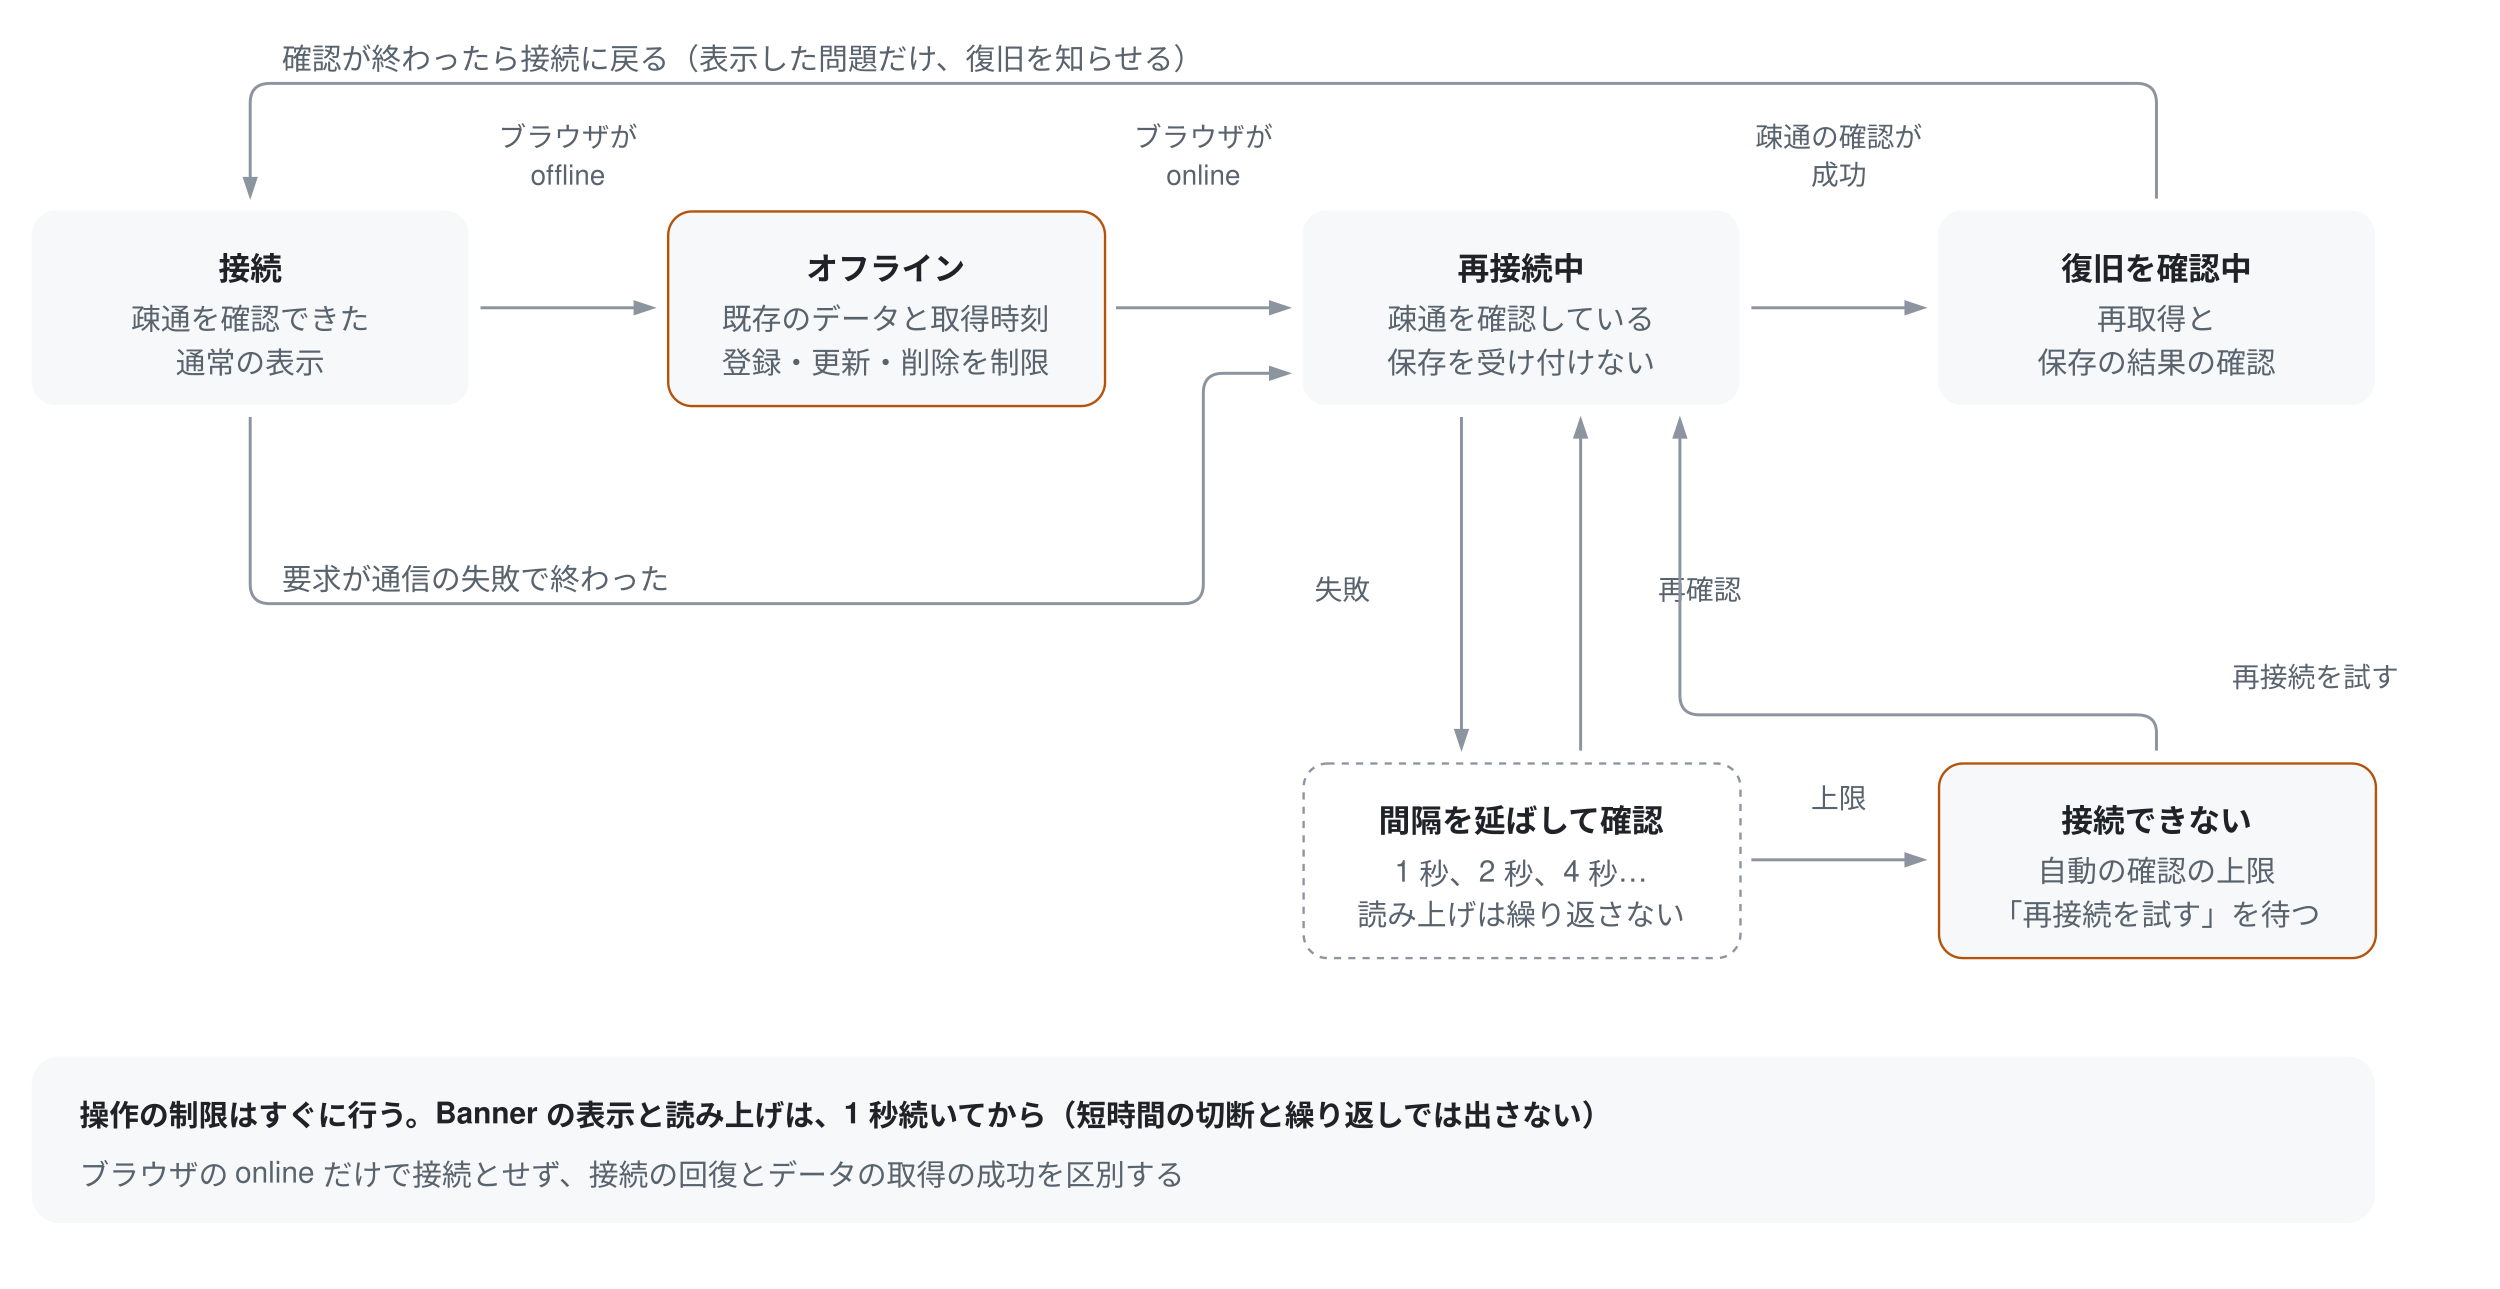
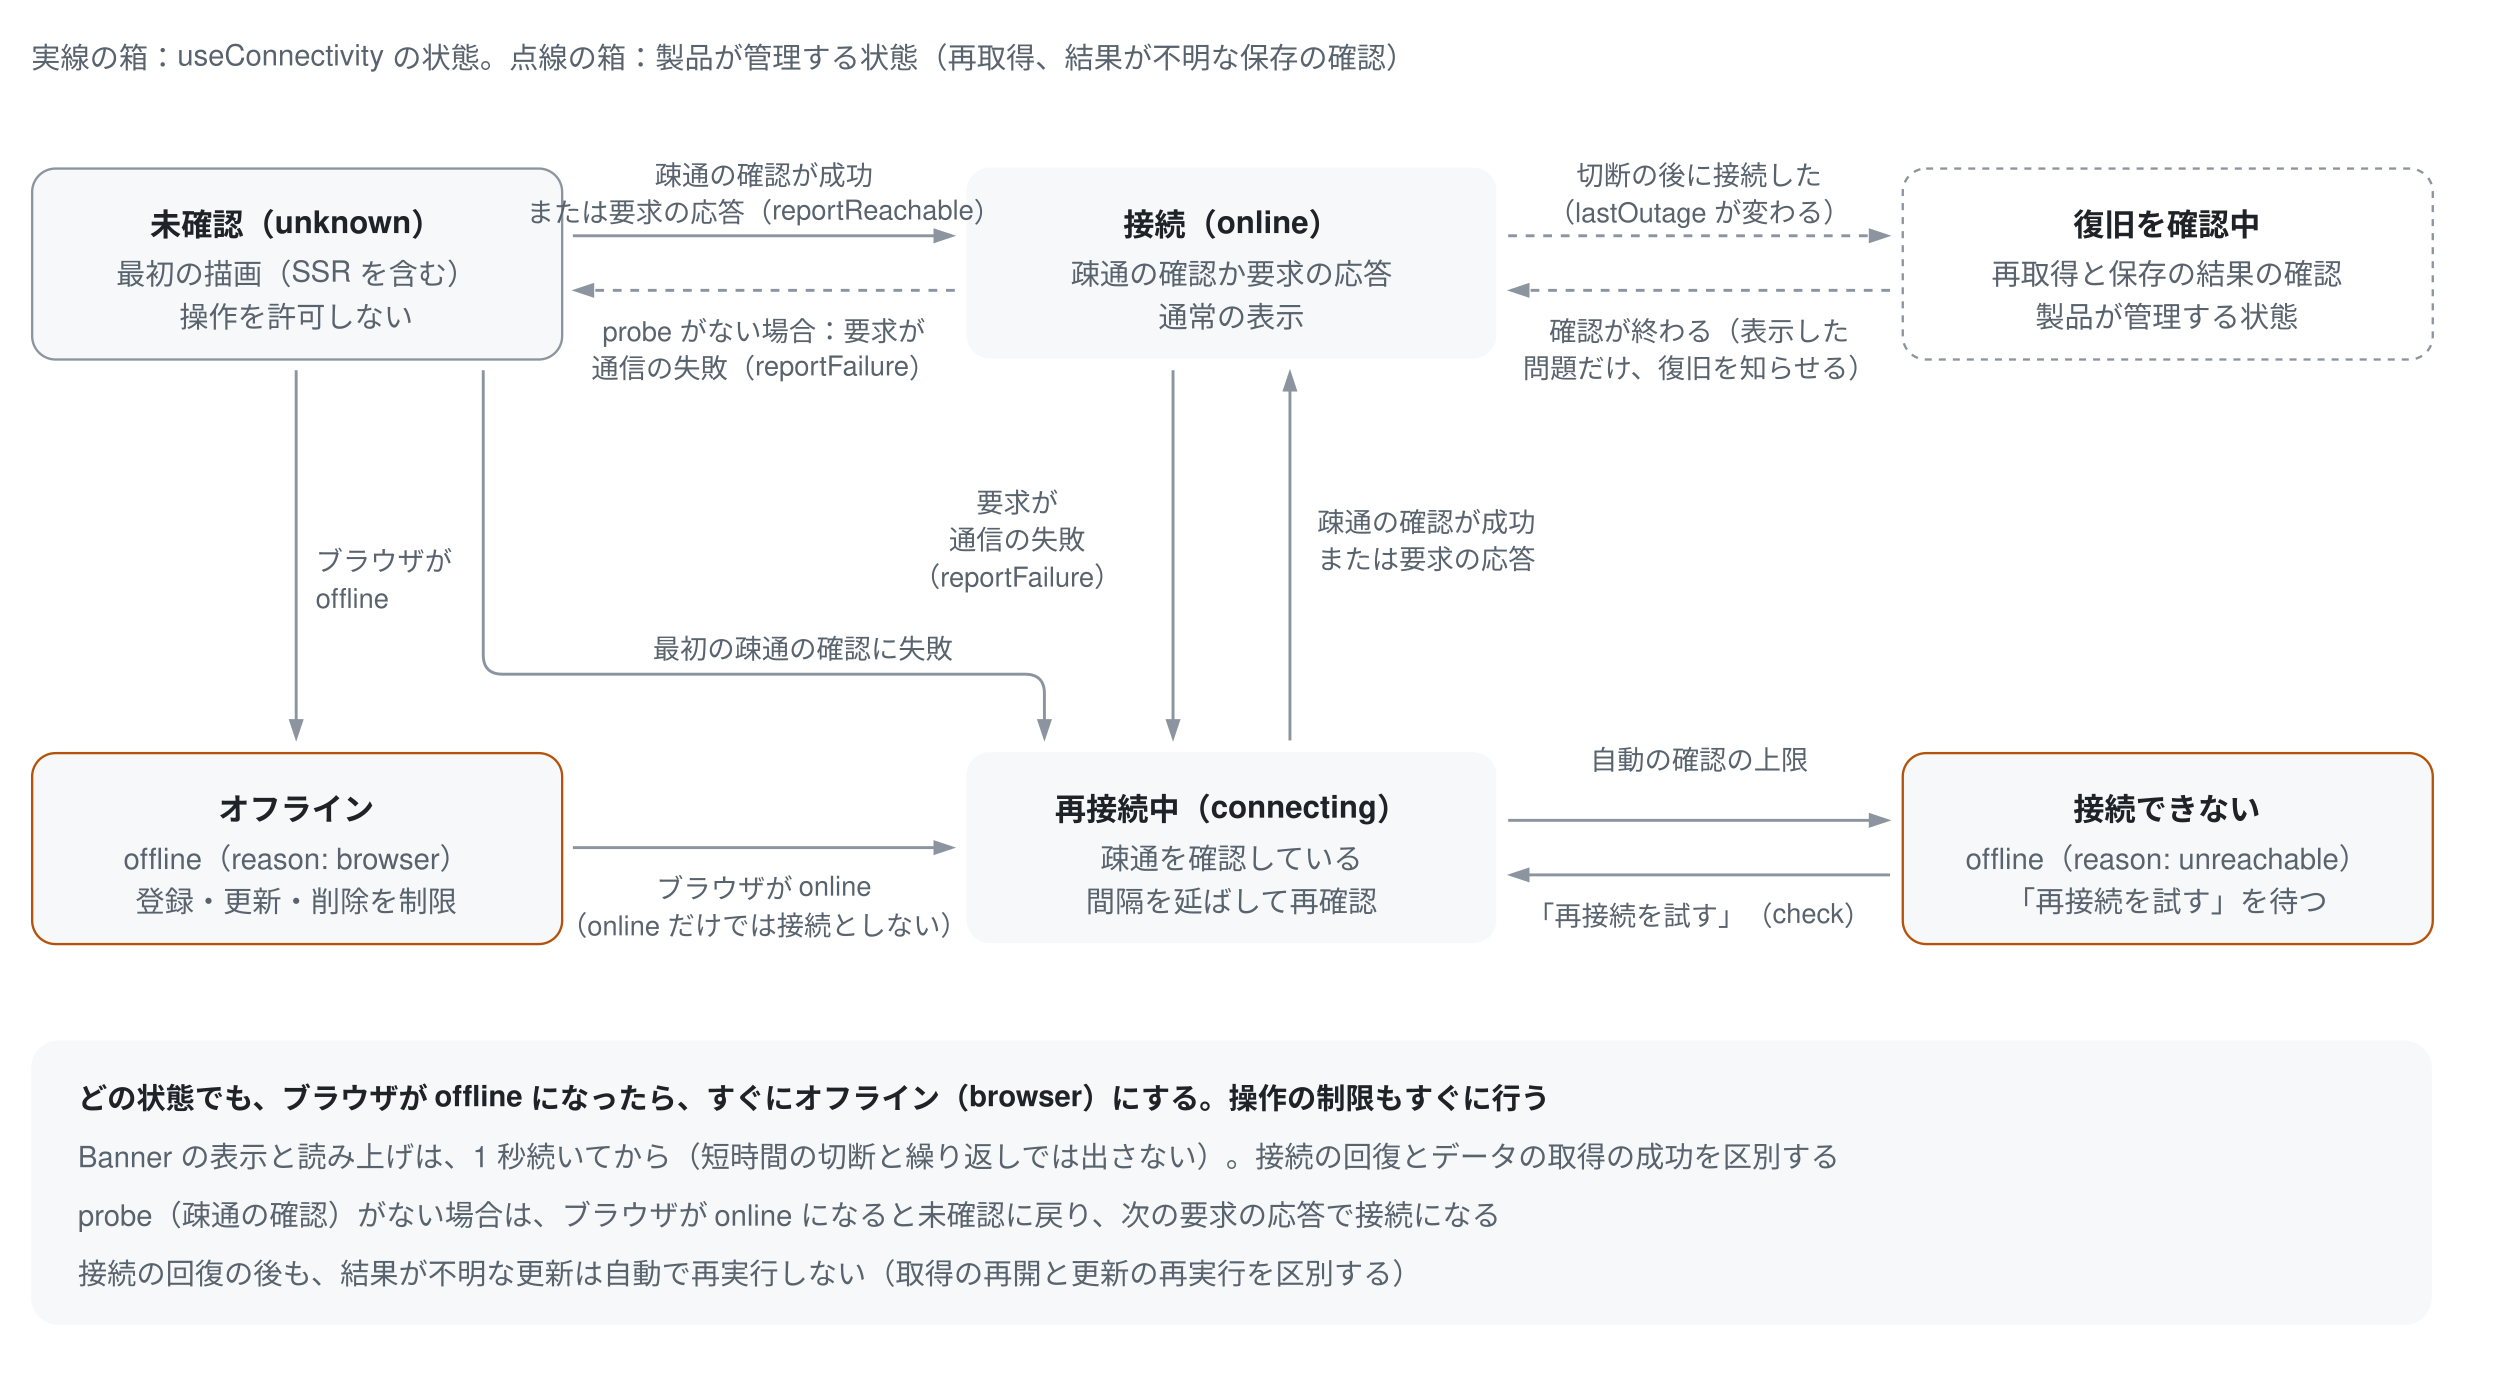
- <svg xmlns="http://www.w3.org/2000/svg" style="background: transparent; background-color: transparent; color-scheme: light;" version="1.1" width="1259px" height="649px" viewBox="0 0 1259 649">
+ <svg xmlns="http://www.w3.org/2000/svg" style="background: transparent; background-color: transparent; color-scheme: light;" version="1.1" width="1283px" height="713px" viewBox="0 0 1283 713">
  <defs />
  <g>
    <g data-cell-id="0">
      <g data-cell-id="1">
        <g data-cell-id="c1">
-           <g>
-             <rect x="16" y="106" width="220" height="98" rx="12" ry="12" fill="#f6f8fa" stroke="none" pointer-events="all" style="fill: rgb(246, 248, 250);" />
+           <g transform="translate(0.5,0.5)">
+             <rect x="16" y="86" width="272" height="98" rx="12" ry="12" fill="#f6f8fa" stroke="#8c959f" stroke-width="1.2" pointer-events="all" style="fill: rgb(246, 248, 250); stroke: rgb(140, 149, 159);" />
          </g>
        </g>
        <g data-cell-id="c2">
          <g>
-             <rect x="24" y="121" width="204" height="20" fill="none" stroke="none" pointer-events="all" />
+             <rect x="24" y="101" width="256" height="20" fill="none" stroke="none" pointer-events="all" />
          </g>
          <g>
            <g fill="#1F2328" font-family="Helvetica" font-weight="bold" text-anchor="middle" font-size="16px" style="fill: rgb(31, 35, 40);">
-               <text x="126" y="141">接続</text>
+               <text x="152" y="121">未確認（unknown）</text>
            </g>
          </g>
        </g>
        <g data-cell-id="c3">
          <g>
-             <rect x="24" y="147" width="204" height="20" fill="none" stroke="none" pointer-events="all" />
-           </g>
-           <g>
-             <g fill="#59636E" font-family="Helvetica" text-anchor="middle" font-size="15px" style="fill: rgb(89, 99, 110);">
-               <text x="126" y="166">疎通を確認できた</text>
+             <rect x="24" y="127" width="256" height="20" fill="none" stroke="none" pointer-events="all" />
+           </g>
+           <g>
+             <g fill="#59636E" font-family="Helvetica" text-anchor="middle" font-size="15px" style="fill: rgb(89, 99, 110);">
+               <text x="152" y="146">最初の描画（SSR を含む）</text>
            </g>
          </g>
        </g>
        <g data-cell-id="c4">
          <g>
-             <rect x="24" y="169" width="204" height="20" fill="none" stroke="none" pointer-events="all" />
-           </g>
-           <g>
-             <g fill="#59636E" font-family="Helvetica" text-anchor="middle" font-size="15px" style="fill: rgb(89, 99, 110);">
-               <text x="126" y="188">通常の表示</text>
+             <rect x="24" y="149" width="256" height="20" fill="none" stroke="none" pointer-events="all" />
+           </g>
+           <g>
+             <g fill="#59636E" font-family="Helvetica" text-anchor="middle" font-size="15px" style="fill: rgb(89, 99, 110);">
+               <text x="152" y="168">操作を許可しない</text>
            </g>
          </g>
        </g>
        <g data-cell-id="c5">
+           <g>
+             <rect x="496" y="86" width="272" height="98" rx="12" ry="12" fill="#f6f8fa" stroke="none" pointer-events="all" style="fill: rgb(246, 248, 250);" />
+           </g>
+         </g>
+         <g data-cell-id="c6">
+           <g>
+             <rect x="504" y="101" width="256" height="20" fill="none" stroke="none" pointer-events="all" />
+           </g>
+           <g>
+             <g fill="#1F2328" font-family="Helvetica" font-weight="bold" text-anchor="middle" font-size="16px" style="fill: rgb(31, 35, 40);">
+               <text x="632" y="121">接続（online）</text>
+             </g>
+           </g>
+         </g>
+         <g data-cell-id="c7">
+           <g>
+             <rect x="504" y="127" width="256" height="20" fill="none" stroke="none" pointer-events="all" />
+           </g>
+           <g>
+             <g fill="#59636E" font-family="Helvetica" text-anchor="middle" font-size="15px" style="fill: rgb(89, 99, 110);">
+               <text x="632" y="146">疎通の確認か要求の応答</text>
+             </g>
+           </g>
+         </g>
+         <g data-cell-id="c8">
+           <g>
+             <rect x="504" y="149" width="256" height="20" fill="none" stroke="none" pointer-events="all" />
+           </g>
+           <g>
+             <g fill="#59636E" font-family="Helvetica" text-anchor="middle" font-size="15px" style="fill: rgb(89, 99, 110);">
+               <text x="632" y="168">通常の表示</text>
+             </g>
+           </g>
+         </g>
+         <g data-cell-id="c9">
          <g transform="translate(0.5,0.5)">
-             <rect x="336" y="106" width="220" height="98" rx="12" ry="12" fill="#f6f8fa" stroke="#b45309" stroke-width="1.2" pointer-events="all" style="fill: rgb(246, 248, 250); stroke: rgb(180, 83, 9);" />
-           </g>
-         </g>
-         <g data-cell-id="c6">
-           <g>
-             <rect x="344" y="121" width="204" height="20" fill="none" stroke="none" pointer-events="all" />
+             <rect x="976" y="86" width="272" height="98" rx="12" ry="12" fill="none" stroke="#8c959f" stroke-width="1.2" stroke-dasharray="3.6 3.6" pointer-events="all" style="stroke: rgb(140, 149, 159);" />
+           </g>
+         </g>
+         <g data-cell-id="c10">
+           <g>
+             <rect x="984" y="101" width="256" height="20" fill="none" stroke="none" pointer-events="all" />
          </g>
          <g>
            <g fill="#1F2328" font-family="Helvetica" font-weight="bold" text-anchor="middle" font-size="16px" style="fill: rgb(31, 35, 40);">
-               <text x="446" y="141">オフライン</text>
-             </g>
-           </g>
-         </g>
-         <g data-cell-id="c7">
-           <g>
-             <rect x="344" y="147" width="204" height="20" fill="none" stroke="none" pointer-events="all" />
-           </g>
-           <g>
-             <g fill="#59636E" font-family="Helvetica" text-anchor="middle" font-size="15px" style="fill: rgb(89, 99, 110);">
-               <text x="446" y="166">既存のデータと取得時刻</text>
-             </g>
-           </g>
-         </g>
-         <g data-cell-id="c8">
-           <g>
-             <rect x="344" y="169" width="204" height="20" fill="none" stroke="none" pointer-events="all" />
-           </g>
-           <g>
-             <g fill="#59636E" font-family="Helvetica" text-anchor="middle" font-size="15px" style="fill: rgb(89, 99, 110);">
-               <text x="446" y="188">登録・更新・削除を制限</text>
-             </g>
-           </g>
-         </g>
-         <g data-cell-id="c9">
-           <g>
-             <rect x="656" y="106" width="220" height="98" rx="12" ry="12" fill="#f6f8fa" stroke="none" pointer-events="all" style="fill: rgb(246, 248, 250);" />
-           </g>
-         </g>
-         <g data-cell-id="c10">
-           <g>
-             <rect x="664" y="121" width="204" height="20" fill="none" stroke="none" pointer-events="all" />
+               <text x="1112" y="121">復旧を確認中</text>
+             </g>
+           </g>
+         </g>
+         <g data-cell-id="c11">
+           <g>
+             <rect x="984" y="127" width="256" height="20" fill="none" stroke="none" pointer-events="all" />
+           </g>
+           <g>
+             <g fill="#59636E" font-family="Helvetica" text-anchor="middle" font-size="15px" style="fill: rgb(89, 99, 110);">
+               <text x="1112" y="146">再取得と保存の結果の確認</text>
+             </g>
+           </g>
+         </g>
+         <g data-cell-id="c12">
+           <g>
+             <rect x="984" y="149" width="256" height="20" fill="none" stroke="none" pointer-events="all" />
+           </g>
+           <g>
+             <g fill="#59636E" font-family="Helvetica" text-anchor="middle" font-size="15px" style="fill: rgb(89, 99, 110);">
+               <text x="1112" y="168">製品が管理する状態</text>
+             </g>
+           </g>
+         </g>
+         <g data-cell-id="c13">
+           <g transform="translate(0.5,0.5)">
+             <rect x="16" y="386" width="272" height="98" rx="12" ry="12" fill="#f6f8fa" stroke="#b45309" stroke-width="1.2" pointer-events="all" style="fill: rgb(246, 248, 250); stroke: rgb(180, 83, 9);" />
+           </g>
+         </g>
+         <g data-cell-id="c14">
+           <g>
+             <rect x="24" y="401" width="256" height="20" fill="none" stroke="none" pointer-events="all" />
          </g>
          <g>
            <g fill="#1F2328" font-family="Helvetica" font-weight="bold" text-anchor="middle" font-size="16px" style="fill: rgb(31, 35, 40);">
-               <text x="766" y="141">再接続中</text>
-             </g>
-           </g>
-         </g>
-         <g data-cell-id="c11">
-           <g>
-             <rect x="664" y="147" width="204" height="20" fill="none" stroke="none" pointer-events="all" />
-           </g>
-           <g>
-             <g fill="#59636E" font-family="Helvetica" text-anchor="middle" font-size="15px" style="fill: rgb(89, 99, 110);">
-               <text x="766" y="166">疎通を確認している</text>
-             </g>
-           </g>
-         </g>
-         <g data-cell-id="c12">
-           <g>
-             <rect x="664" y="169" width="204" height="20" fill="none" stroke="none" pointer-events="all" />
-           </g>
-           <g>
-             <g fill="#59636E" font-family="Helvetica" text-anchor="middle" font-size="15px" style="fill: rgb(89, 99, 110);">
-               <text x="766" y="188">保存を受け付けない</text>
-             </g>
-           </g>
-         </g>
-         <g data-cell-id="c13">
-           <g>
-             <rect x="976" y="106" width="220" height="98" rx="12" ry="12" fill="#f6f8fa" stroke="none" pointer-events="all" style="fill: rgb(246, 248, 250);" />
-           </g>
-         </g>
-         <g data-cell-id="c14">
-           <g>
-             <rect x="984" y="121" width="204" height="20" fill="none" stroke="none" pointer-events="all" />
+               <text x="152" y="421">オフライン</text>
+             </g>
+           </g>
+         </g>
+         <g data-cell-id="c15">
+           <g>
+             <rect x="24" y="427" width="256" height="20" fill="none" stroke="none" pointer-events="all" />
+           </g>
+           <g>
+             <g fill="#59636E" font-family="Helvetica" text-anchor="middle" font-size="15px" style="fill: rgb(89, 99, 110);">
+               <text x="152" y="446">offline（reason: browser）</text>
+             </g>
+           </g>
+         </g>
+         <g data-cell-id="c16">
+           <g>
+             <rect x="24" y="449" width="256" height="20" fill="none" stroke="none" pointer-events="all" />
+           </g>
+           <g>
+             <g fill="#59636E" font-family="Helvetica" text-anchor="middle" font-size="15px" style="fill: rgb(89, 99, 110);">
+               <text x="152" y="468">登録・更新・削除を制限</text>
+             </g>
+           </g>
+         </g>
+         <g data-cell-id="c17">
+           <g>
+             <rect x="496" y="386" width="272" height="98" rx="12" ry="12" fill="#f6f8fa" stroke="none" pointer-events="all" style="fill: rgb(246, 248, 250);" />
+           </g>
+         </g>
+         <g data-cell-id="c18">
+           <g>
+             <rect x="504" y="401" width="256" height="20" fill="none" stroke="none" pointer-events="all" />
          </g>
          <g>
            <g fill="#1F2328" font-family="Helvetica" font-weight="bold" text-anchor="middle" font-size="16px" style="fill: rgb(31, 35, 40);">
-               <text x="1086" y="141">復旧を確認中</text>
-             </g>
-           </g>
-         </g>
-         <g data-cell-id="c15">
-           <g>
-             <rect x="984" y="147" width="204" height="20" fill="none" stroke="none" pointer-events="all" />
-           </g>
-           <g>
-             <g fill="#59636E" font-family="Helvetica" text-anchor="middle" font-size="15px" style="fill: rgb(89, 99, 110);">
-               <text x="1086" y="166">再取得と</text>
-             </g>
-           </g>
-         </g>
-         <g data-cell-id="c16">
-           <g>
-             <rect x="984" y="169" width="204" height="20" fill="none" stroke="none" pointer-events="all" />
-           </g>
-           <g>
-             <g fill="#59636E" font-family="Helvetica" text-anchor="middle" font-size="15px" style="fill: rgb(89, 99, 110);">
-               <text x="1086" y="188">保存の結果の確認</text>
-             </g>
-           </g>
-         </g>
-         <g data-cell-id="c17">
-           <g>
-             <path d="M 242 155 L 319.82 155" fill="none" stroke="#8c959f" stroke-width="1.5" stroke-miterlimit="10" pointer-events="stroke" style="stroke: rgb(140, 149, 159);" />
-             <path d="M 328.32 155 L 319.82 157.83 L 319.82 152.17 Z" fill="#8c959f" stroke="#8c959f" stroke-width="1.5" stroke-miterlimit="10" pointer-events="all" style="fill: rgb(140, 149, 159); stroke: rgb(140, 149, 159);" />
-           </g>
-         </g>
-         <g data-cell-id="c18">
-           <g>
-             <rect x="236" y="56" width="100" height="20" fill="none" stroke="none" pointer-events="all" />
-           </g>
-           <g>
-             <g fill="#59636E" font-family="Helvetica" text-anchor="middle" font-size="14px" style="fill: rgb(89, 99, 110);">
-               <text x="286" y="74">ブラウザが</text>
+               <text x="632" y="421">再接続中（connecting）</text>
            </g>
          </g>
        </g>
        <g data-cell-id="c19">
          <g>
-             <rect x="236" y="75" width="100" height="20" fill="none" stroke="none" pointer-events="all" />
-           </g>
-           <g>
-             <g fill="#59636E" font-family="Helvetica" text-anchor="middle" font-size="14px" style="fill: rgb(89, 99, 110);">
-               <text x="286" y="93">offline</text>
+             <rect x="504" y="427" width="256" height="20" fill="none" stroke="none" pointer-events="all" />
+           </g>
+           <g>
+             <g fill="#59636E" font-family="Helvetica" text-anchor="middle" font-size="15px" style="fill: rgb(89, 99, 110);">
+               <text x="632" y="446">疎通を確認している</text>
            </g>
          </g>
        </g>
        <g data-cell-id="c20">
          <g>
-             <path d="M 562 155 L 639.82 155" fill="none" stroke="#8c959f" stroke-width="1.5" stroke-miterlimit="10" pointer-events="stroke" style="stroke: rgb(140, 149, 159);" />
-             <path d="M 648.32 155 L 639.82 157.83 L 639.82 152.17 Z" fill="#8c959f" stroke="#8c959f" stroke-width="1.5" stroke-miterlimit="10" pointer-events="all" style="fill: rgb(140, 149, 159); stroke: rgb(140, 149, 159);" />
+             <rect x="504" y="449" width="256" height="20" fill="none" stroke="none" pointer-events="all" />
+           </g>
+           <g>
+             <g fill="#59636E" font-family="Helvetica" text-anchor="middle" font-size="15px" style="fill: rgb(89, 99, 110);">
+               <text x="632" y="468">間隔を延ばして再確認</text>
+             </g>
          </g>
        </g>
        <g data-cell-id="c21">
-           <g>
-             <rect x="556" y="56" width="100" height="20" fill="none" stroke="none" pointer-events="all" />
-           </g>
-           <g>
-             <g fill="#59636E" font-family="Helvetica" text-anchor="middle" font-size="14px" style="fill: rgb(89, 99, 110);">
-               <text x="606" y="74">ブラウザが</text>
-             </g>
+           <g transform="translate(0.5,0.5)">
+             <rect x="976" y="386" width="272" height="98" rx="12" ry="12" fill="#f6f8fa" stroke="#b45309" stroke-width="1.2" pointer-events="all" style="fill: rgb(246, 248, 250); stroke: rgb(180, 83, 9);" />
          </g>
        </g>
        <g data-cell-id="c22">
          <g>
-             <rect x="556" y="75" width="100" height="20" fill="none" stroke="none" pointer-events="all" />
-           </g>
-           <g>
-             <g fill="#59636E" font-family="Helvetica" text-anchor="middle" font-size="14px" style="fill: rgb(89, 99, 110);">
-               <text x="606" y="93">online</text>
+             <rect x="984" y="401" width="256" height="20" fill="none" stroke="none" pointer-events="all" />
+           </g>
+           <g>
+             <g fill="#1F2328" font-family="Helvetica" font-weight="bold" text-anchor="middle" font-size="16px" style="fill: rgb(31, 35, 40);">
+               <text x="1112" y="421">接続できない</text>
            </g>
          </g>
        </g>
        <g data-cell-id="c23">
          <g>
-             <path d="M 882 155 L 959.82 155" fill="none" stroke="#8c959f" stroke-width="1.5" stroke-miterlimit="10" pointer-events="stroke" style="stroke: rgb(140, 149, 159);" />
-             <path d="M 968.32 155 L 959.82 157.83 L 959.82 152.17 Z" fill="#8c959f" stroke="#8c959f" stroke-width="1.5" stroke-miterlimit="10" pointer-events="all" style="fill: rgb(140, 149, 159); stroke: rgb(140, 149, 159);" />
+             <rect x="984" y="427" width="256" height="20" fill="none" stroke="none" pointer-events="all" />
+           </g>
+           <g>
+             <g fill="#59636E" font-family="Helvetica" text-anchor="middle" font-size="15px" style="fill: rgb(89, 99, 110);">
+               <text x="1112" y="446">offline（reason: unreachable）</text>
+             </g>
          </g>
        </g>
        <g data-cell-id="c24">
          <g>
-             <rect x="876" y="56" width="100" height="20" fill="none" stroke="none" pointer-events="all" />
-           </g>
-           <g>
-             <g fill="#59636E" font-family="Helvetica" text-anchor="middle" font-size="14px" style="fill: rgb(89, 99, 110);">
-               <text x="926" y="74">疎通の確認が</text>
+             <rect x="984" y="449" width="256" height="20" fill="none" stroke="none" pointer-events="all" />
+           </g>
+           <g>
+             <g fill="#59636E" font-family="Helvetica" text-anchor="middle" font-size="15px" style="fill: rgb(89, 99, 110);">
+               <text x="1112" y="468">「再接続を試す」を待つ</text>
            </g>
          </g>
        </g>
        <g data-cell-id="c25">
          <g>
-             <rect x="876" y="75" width="100" height="20" fill="none" stroke="none" pointer-events="all" />
-           </g>
-           <g>
-             <g fill="#59636E" font-family="Helvetica" text-anchor="middle" font-size="14px" style="fill: rgb(89, 99, 110);">
-               <text x="926" y="93">成功</text>
-             </g>
+             <path d="M 294 121 L 479.82 121" fill="none" stroke="#8c959f" stroke-width="1.5" stroke-miterlimit="10" pointer-events="stroke" style="stroke: rgb(140, 149, 159);" />
+             <path d="M 488.32 121 L 479.82 123.83 L 479.82 118.17 Z" fill="#8c959f" stroke="#8c959f" stroke-width="1.5" stroke-miterlimit="10" pointer-events="all" style="fill: rgb(140, 149, 159); stroke: rgb(140, 149, 159);" />
          </g>
        </g>
        <g data-cell-id="c26">
          <g>
-             <path d="M 1086 100 L 1086 52 Q 1086 42 1076 42 L 136 42 Q 126 42 126 52 L 126 89.82" fill="none" stroke="#8c959f" stroke-width="1.5" stroke-miterlimit="10" pointer-events="stroke" style="stroke: rgb(140, 149, 159);" />
-             <path d="M 126 98.32 L 123.17 89.82 L 128.83 89.82 Z" fill="#8c959f" stroke="#8c959f" stroke-width="1.5" stroke-miterlimit="10" pointer-events="all" style="fill: rgb(140, 149, 159); stroke: rgb(140, 149, 159);" />
+             <rect x="257" y="77" width="270" height="20" fill="none" stroke="none" pointer-events="all" />
+           </g>
+           <g>
+             <g fill="#59636E" font-family="Helvetica" text-anchor="middle" font-size="14px" style="fill: rgb(89, 99, 110);">
+               <text x="392" y="95">疎通の確認が成功</text>
+             </g>
          </g>
        </g>
        <g data-cell-id="c27">
          <g>
-             <rect x="142" y="16" width="520" height="20" fill="none" stroke="none" pointer-events="all" />
+             <rect x="257" y="96" width="270" height="20" fill="none" stroke="none" pointer-events="all" />
+           </g>
+           <g>
+             <g fill="#59636E" font-family="Helvetica" text-anchor="middle" font-size="14px" style="fill: rgb(89, 99, 110);">
+               <text x="392" y="114">または要求の応答（reportReachable）</text>
+             </g>
+           </g>
+         </g>
+         <g data-cell-id="c28">
+           <g>
+             <path d="M 490 149 L 304.18 149" fill="none" stroke="#8c959f" stroke-width="1.5" stroke-miterlimit="10" stroke-dasharray="4.5 4.5" pointer-events="stroke" style="stroke: rgb(140, 149, 159);" />
+             <path d="M 295.68 149 L 304.18 146.17 L 304.18 151.83 Z" fill="#8c959f" stroke="#8c959f" stroke-width="1.5" stroke-miterlimit="10" pointer-events="all" style="fill: rgb(140, 149, 159); stroke: rgb(140, 149, 159);" />
+           </g>
+         </g>
+         <g data-cell-id="c29">
+           <g>
+             <rect x="282" y="157" width="220" height="20" fill="none" stroke="none" pointer-events="all" />
+           </g>
+           <g>
+             <g fill="#59636E" font-family="Helvetica" text-anchor="middle" font-size="14px" style="fill: rgb(89, 99, 110);">
+               <text x="392" y="175">probe がない場合：要求が</text>
+             </g>
+           </g>
+         </g>
+         <g data-cell-id="c30">
+           <g>
+             <rect x="282" y="176" width="220" height="20" fill="none" stroke="none" pointer-events="all" />
+           </g>
+           <g>
+             <g fill="#59636E" font-family="Helvetica" text-anchor="middle" font-size="14px" style="fill: rgb(89, 99, 110);">
+               <text x="392" y="194">通信の失敗（reportFailure）</text>
+             </g>
+           </g>
+         </g>
+         <g data-cell-id="c31">
+           <g>
+             <path d="M 152 190 L 152 369.82" fill="none" stroke="#8c959f" stroke-width="1.5" stroke-miterlimit="10" pointer-events="stroke" style="stroke: rgb(140, 149, 159);" />
+             <path d="M 152 378.32 L 149.17 369.82 L 154.83 369.82 Z" fill="#8c959f" stroke="#8c959f" stroke-width="1.5" stroke-miterlimit="10" pointer-events="all" style="fill: rgb(140, 149, 159); stroke: rgb(140, 149, 159);" />
+           </g>
+         </g>
+         <g data-cell-id="c32">
+           <g>
+             <rect x="162" y="275" width="120" height="20" fill="none" stroke="none" pointer-events="all" />
+           </g>
+           <g>
+             <g fill="#59636E" font-family="Helvetica" text-anchor="start" font-size="14px" style="fill: rgb(89, 99, 110);">
+               <text x="162" y="293">ブラウザが</text>
+             </g>
+           </g>
+         </g>
+         <g data-cell-id="c33">
+           <g>
+             <rect x="162" y="294" width="120" height="20" fill="none" stroke="none" pointer-events="all" />
+           </g>
+           <g>
+             <g fill="#59636E" font-family="Helvetica" text-anchor="start" font-size="14px" style="fill: rgb(89, 99, 110);">
+               <text x="162" y="312">offline</text>
+             </g>
+           </g>
+         </g>
+         <g data-cell-id="c34">
+           <g>
+             <path d="M 248 190 L 248 336 Q 248 346 258 346 L 526 346 Q 536 346 536 356 L 536 369.82" fill="none" stroke="#8c959f" stroke-width="1.5" stroke-miterlimit="10" pointer-events="stroke" style="stroke: rgb(140, 149, 159);" />
+             <path d="M 536 378.32 L 533.17 369.82 L 538.83 369.82 Z" fill="#8c959f" stroke="#8c959f" stroke-width="1.5" stroke-miterlimit="10" pointer-events="all" style="fill: rgb(140, 149, 159); stroke: rgb(140, 149, 159);" />
+           </g>
+         </g>
+         <g data-cell-id="c35">
+           <g>
+             <rect x="312" y="320" width="200" height="20" fill="none" stroke="none" pointer-events="all" />
+           </g>
+           <g>
+             <g fill="#59636E" font-family="Helvetica" text-anchor="middle" font-size="14px" style="fill: rgb(89, 99, 110);">
+               <text x="412" y="338">最初の疎通の確認に失敗</text>
+             </g>
+           </g>
+         </g>
+         <g data-cell-id="c36">
+           <g>
+             <path d="M 294 435 L 479.82 435" fill="none" stroke="#8c959f" stroke-width="1.5" stroke-miterlimit="10" pointer-events="stroke" style="stroke: rgb(140, 149, 159);" />
+             <path d="M 488.32 435 L 479.82 437.83 L 479.82 432.17 Z" fill="#8c959f" stroke="#8c959f" stroke-width="1.5" stroke-miterlimit="10" pointer-events="all" style="fill: rgb(140, 149, 159); stroke: rgb(140, 149, 159);" />
+           </g>
+         </g>
+         <g data-cell-id="c37">
+           <g>
+             <rect x="272" y="443" width="240" height="20" fill="none" stroke="none" pointer-events="all" />
+           </g>
+           <g>
+             <g fill="#59636E" font-family="Helvetica" text-anchor="middle" font-size="14px" style="fill: rgb(89, 99, 110);">
+               <text x="392" y="461">ブラウザが online</text>
+             </g>
+           </g>
+         </g>
+         <g data-cell-id="c38">
+           <g>
+             <rect x="272" y="462" width="240" height="20" fill="none" stroke="none" pointer-events="all" />
+           </g>
+           <g>
+             <g fill="#59636E" font-family="Helvetica" text-anchor="middle" font-size="14px" style="fill: rgb(89, 99, 110);">
+               <text x="392" y="480">（online だけでは接続としない）</text>
+             </g>
+           </g>
+         </g>
+         <g data-cell-id="c39">
+           <g>
+             <path d="M 602 190 L 602 369.82" fill="none" stroke="#8c959f" stroke-width="1.5" stroke-miterlimit="10" pointer-events="stroke" style="stroke: rgb(140, 149, 159);" />
+             <path d="M 602 378.32 L 599.17 369.82 L 604.83 369.82 Z" fill="#8c959f" stroke="#8c959f" stroke-width="1.5" stroke-miterlimit="10" pointer-events="all" style="fill: rgb(140, 149, 159); stroke: rgb(140, 149, 159);" />
+           </g>
+         </g>
+         <g data-cell-id="c40">
+           <g>
+             <rect x="452" y="245" width="140" height="20" fill="none" stroke="none" pointer-events="all" />
+           </g>
+           <g>
+             <g fill="#59636E" font-family="Helvetica" text-anchor="middle" font-size="14px" style="fill: rgb(89, 99, 110);">
+               <text x="522" y="263">要求が</text>
+             </g>
+           </g>
+         </g>
+         <g data-cell-id="c41">
+           <g>
+             <rect x="452" y="264" width="140" height="20" fill="none" stroke="none" pointer-events="all" />
+           </g>
+           <g>
+             <g fill="#59636E" font-family="Helvetica" text-anchor="middle" font-size="14px" style="fill: rgb(89, 99, 110);">
+               <text x="522" y="282">通信の失敗</text>
+             </g>
+           </g>
+         </g>
+         <g data-cell-id="c42">
+           <g>
+             <rect x="452" y="283" width="140" height="20" fill="none" stroke="none" pointer-events="all" />
+           </g>
+           <g>
+             <g fill="#59636E" font-family="Helvetica" text-anchor="middle" font-size="14px" style="fill: rgb(89, 99, 110);">
+               <text x="522" y="301">（reportFailure）</text>
+             </g>
+           </g>
+         </g>
+         <g data-cell-id="c43">
+           <g>
+             <path d="M 662 380 L 662 200.18" fill="none" stroke="#8c959f" stroke-width="1.5" stroke-miterlimit="10" pointer-events="stroke" style="stroke: rgb(140, 149, 159);" />
+             <path d="M 662 191.68 L 664.83 200.18 L 659.17 200.18 Z" fill="#8c959f" stroke="#8c959f" stroke-width="1.5" stroke-miterlimit="10" pointer-events="all" style="fill: rgb(140, 149, 159); stroke: rgb(140, 149, 159);" />
+           </g>
+         </g>
+         <g data-cell-id="c44">
+           <g>
+             <rect x="667" y="255" width="130" height="20" fill="none" stroke="none" pointer-events="all" />
+           </g>
+           <g>
+             <g fill="#59636E" font-family="Helvetica" text-anchor="middle" font-size="14px" style="fill: rgb(89, 99, 110);">
+               <text x="732" y="273">疎通の確認が成功</text>
+             </g>
+           </g>
+         </g>
+         <g data-cell-id="c45">
+           <g>
+             <rect x="667" y="274" width="130" height="20" fill="none" stroke="none" pointer-events="all" />
+           </g>
+           <g>
+             <g fill="#59636E" font-family="Helvetica" text-anchor="middle" font-size="14px" style="fill: rgb(89, 99, 110);">
+               <text x="732" y="292">または要求の応答</text>
+             </g>
+           </g>
+         </g>
+         <g data-cell-id="c46">
+           <g>
+             <path d="M 774 421 L 959.82 421" fill="none" stroke="#8c959f" stroke-width="1.5" stroke-miterlimit="10" pointer-events="stroke" style="stroke: rgb(140, 149, 159);" />
+             <path d="M 968.32 421 L 959.82 423.83 L 959.82 418.17 Z" fill="#8c959f" stroke="#8c959f" stroke-width="1.5" stroke-miterlimit="10" pointer-events="all" style="fill: rgb(140, 149, 159); stroke: rgb(140, 149, 159);" />
+           </g>
+         </g>
+         <g data-cell-id="c47">
+           <g>
+             <rect x="772" y="377" width="200" height="20" fill="none" stroke="none" pointer-events="all" />
+           </g>
+           <g>
+             <g fill="#59636E" font-family="Helvetica" text-anchor="middle" font-size="14px" style="fill: rgb(89, 99, 110);">
+               <text x="872" y="395">自動の確認の上限</text>
+             </g>
+           </g>
+         </g>
+         <g data-cell-id="c48">
+           <g>
+             <path d="M 970 449 L 784.18 449" fill="none" stroke="#8c959f" stroke-width="1.5" stroke-miterlimit="10" pointer-events="stroke" style="stroke: rgb(140, 149, 159);" />
+             <path d="M 775.68 449 L 784.18 446.17 L 784.18 451.83 Z" fill="#8c959f" stroke="#8c959f" stroke-width="1.5" stroke-miterlimit="10" pointer-events="all" style="fill: rgb(140, 149, 159); stroke: rgb(140, 149, 159);" />
+           </g>
+         </g>
+         <g data-cell-id="c49">
+           <g>
+             <rect x="772" y="457" width="200" height="20" fill="none" stroke="none" pointer-events="all" />
+           </g>
+           <g>
+             <g fill="#59636E" font-family="Helvetica" text-anchor="middle" font-size="14px" style="fill: rgb(89, 99, 110);">
+               <text x="872" y="475">「再接続を試す」（check）</text>
+             </g>
+           </g>
+         </g>
+         <g data-cell-id="c50">
+           <g>
+             <path d="M 774 121 L 959.82 121" fill="none" stroke="#8c959f" stroke-width="1.5" stroke-miterlimit="10" stroke-dasharray="4.5 4.5" pointer-events="stroke" style="stroke: rgb(140, 149, 159);" />
+             <path d="M 968.32 121 L 959.82 123.83 L 959.82 118.17 Z" fill="#8c959f" stroke="#8c959f" stroke-width="1.5" stroke-miterlimit="10" pointer-events="all" style="fill: rgb(140, 149, 159); stroke: rgb(140, 149, 159);" />
+           </g>
+         </g>
+         <g data-cell-id="c51">
+           <g>
+             <rect x="762" y="77" width="220" height="20" fill="none" stroke="none" pointer-events="all" />
+           </g>
+           <g>
+             <g fill="#59636E" font-family="Helvetica" text-anchor="middle" font-size="14px" style="fill: rgb(89, 99, 110);">
+               <text x="872" y="95">切断の後に接続した</text>
+             </g>
+           </g>
+         </g>
+         <g data-cell-id="c52">
+           <g>
+             <rect x="762" y="96" width="220" height="20" fill="none" stroke="none" pointer-events="all" />
+           </g>
+           <g>
+             <g fill="#59636E" font-family="Helvetica" text-anchor="middle" font-size="14px" style="fill: rgb(89, 99, 110);">
+               <text x="872" y="114">（lastOutage が変わる）</text>
+             </g>
+           </g>
+         </g>
+         <g data-cell-id="c53">
+           <g>
+             <path d="M 970 149 L 784.18 149" fill="none" stroke="#8c959f" stroke-width="1.5" stroke-miterlimit="10" stroke-dasharray="4.5 4.5" pointer-events="stroke" style="stroke: rgb(140, 149, 159);" />
+             <path d="M 775.68 149 L 784.18 146.17 L 784.18 151.83 Z" fill="#8c959f" stroke="#8c959f" stroke-width="1.5" stroke-miterlimit="10" pointer-events="all" style="fill: rgb(140, 149, 159); stroke: rgb(140, 149, 159);" />
+           </g>
+         </g>
+         <g data-cell-id="c54">
+           <g>
+             <rect x="762" y="157" width="220" height="20" fill="none" stroke="none" pointer-events="all" />
+           </g>
+           <g>
+             <g fill="#59636E" font-family="Helvetica" text-anchor="middle" font-size="14px" style="fill: rgb(89, 99, 110);">
+               <text x="872" y="175">確認が終わる（表示した</text>
+             </g>
+           </g>
+         </g>
+         <g data-cell-id="c55">
+           <g>
+             <rect x="762" y="176" width="220" height="20" fill="none" stroke="none" pointer-events="all" />
+           </g>
+           <g>
+             <g fill="#59636E" font-family="Helvetica" text-anchor="middle" font-size="14px" style="fill: rgb(89, 99, 110);">
+               <text x="872" y="194">問題だけ、復旧を知らせる）</text>
+             </g>
+           </g>
+         </g>
+         <g data-cell-id="c56">
+           <g>
+             <rect x="16" y="16" width="1200" height="20" fill="none" stroke="none" pointer-events="all" />
          </g>
          <g>
            <g fill="#59636E" font-family="Helvetica" text-anchor="start" font-size="15px" style="fill: rgb(89, 99, 110);">
-               <text x="142" y="35">確認が終わったら接続に戻る（表示した問題だけ、復旧を知らせる）</text>
-             </g>
-           </g>
-         </g>
-         <g data-cell-id="c28">
-           <g>
-             <path d="M 126 210 L 126 294 Q 126 304 136 304 L 596 304 Q 606 304 606 294 L 606 198 Q 606 188 616 188 L 639.82 188" fill="none" stroke="#8c959f" stroke-width="1.5" stroke-miterlimit="10" pointer-events="stroke" style="stroke: rgb(140, 149, 159);" />
-             <path d="M 648.32 188 L 639.82 190.83 L 639.82 185.17 Z" fill="#8c959f" stroke="#8c959f" stroke-width="1.5" stroke-miterlimit="10" pointer-events="all" style="fill: rgb(140, 149, 159); stroke: rgb(140, 149, 159);" />
-           </g>
-         </g>
-         <g data-cell-id="c29">
-           <g>
-             <rect x="142" y="278" width="260" height="20" fill="none" stroke="none" pointer-events="all" />
+               <text x="16" y="35">実線の箱：useConnectivity の状態。点線の箱：製品が管理する状態（再取得、結果が不明な保存の確認）</text>
+             </g>
+           </g>
+         </g>
+         <g data-cell-id="c57">
+           <g>
+             <rect x="16" y="534" width="1232" height="146" rx="14" ry="14" fill="#f6f8fa" stroke="none" pointer-events="all" style="fill: rgb(246, 248, 250);" />
+           </g>
+         </g>
+         <g data-cell-id="c58">
+           <g>
+             <rect x="40" y="550" width="1150" height="20" fill="none" stroke="none" pointer-events="all" />
+           </g>
+           <g>
+             <g fill="#1F2328" font-family="Helvetica" font-weight="bold" text-anchor="start" font-size="15px" style="fill: rgb(31, 35, 40);">
+               <text x="40" y="569">どの状態でも、ブラウザが offline になったら、すぐにオフライン（browser）にする。操作の制限もすぐに行う</text>
+             </g>
+           </g>
+         </g>
+         <g data-cell-id="c59">
+           <g>
+             <rect x="40" y="580" width="1150" height="20" fill="none" stroke="none" pointer-events="all" />
          </g>
          <g>
            <g fill="#59636E" font-family="Helvetica" text-anchor="start" font-size="15px" style="fill: rgb(89, 99, 110);">
-               <text x="142" y="297">要求が通信の失敗で終わった</text>
-             </g>
-           </g>
-         </g>
-         <g data-cell-id="c30">
-           <g transform="translate(0.5,0.5)">
-             <rect x="656" y="384" width="220" height="98" rx="12" ry="12" fill="none" stroke="#8c959f" stroke-width="1.2" stroke-dasharray="3.6 3.6" pointer-events="all" style="stroke: rgb(140, 149, 159);" />
-           </g>
-         </g>
-         <g data-cell-id="c31">
-           <g>
-             <rect x="664" y="399" width="204" height="20" fill="none" stroke="none" pointer-events="all" />
-           </g>
-           <g>
-             <g fill="#1F2328" font-family="Helvetica" font-weight="bold" text-anchor="middle" font-size="16px" style="fill: rgb(31, 35, 40);">
-               <text x="766" y="419">間隔を延ばして確認</text>
-             </g>
-           </g>
-         </g>
-         <g data-cell-id="c32">
-           <g>
-             <rect x="664" y="425" width="204" height="20" fill="none" stroke="none" pointer-events="all" />
-           </g>
-           <g>
-             <g fill="#59636E" font-family="Helvetica" text-anchor="middle" font-size="15px" style="fill: rgb(89, 99, 110);">
-               <text x="766" y="444">1 秒、2 秒、4 秒…</text>
-             </g>
-           </g>
-         </g>
-         <g data-cell-id="c33">
-           <g>
-             <rect x="664" y="447" width="204" height="20" fill="none" stroke="none" pointer-events="all" />
-           </g>
-           <g>
-             <g fill="#59636E" font-family="Helvetica" text-anchor="middle" font-size="15px" style="fill: rgb(89, 99, 110);">
-               <text x="766" y="466">読み上げは繰り返さない</text>
-             </g>
-           </g>
-         </g>
-         <g data-cell-id="c34">
-           <g transform="translate(0.5,0.5)">
-             <rect x="976" y="384" width="220" height="98" rx="12" ry="12" fill="#f6f8fa" stroke="#b45309" stroke-width="1.2" pointer-events="all" style="fill: rgb(246, 248, 250); stroke: rgb(180, 83, 9);" />
-           </g>
-         </g>
-         <g data-cell-id="c35">
-           <g>
-             <rect x="984" y="399" width="204" height="20" fill="none" stroke="none" pointer-events="all" />
-           </g>
-           <g>
-             <g fill="#1F2328" font-family="Helvetica" font-weight="bold" text-anchor="middle" font-size="16px" style="fill: rgb(31, 35, 40);">
-               <text x="1086" y="419">接続できない</text>
-             </g>
-           </g>
-         </g>
-         <g data-cell-id="c36">
-           <g>
-             <rect x="984" y="425" width="204" height="20" fill="none" stroke="none" pointer-events="all" />
-           </g>
-           <g>
-             <g fill="#59636E" font-family="Helvetica" text-anchor="middle" font-size="15px" style="fill: rgb(89, 99, 110);">
-               <text x="1086" y="444">自動の確認の上限</text>
-             </g>
-           </g>
-         </g>
-         <g data-cell-id="c37">
-           <g>
-             <rect x="984" y="447" width="204" height="20" fill="none" stroke="none" pointer-events="all" />
-           </g>
-           <g>
-             <g fill="#59636E" font-family="Helvetica" text-anchor="middle" font-size="15px" style="fill: rgb(89, 99, 110);">
-               <text x="1086" y="466">「再接続を試す」を待つ</text>
-             </g>
-           </g>
-         </g>
-         <g data-cell-id="c38">
-           <g>
-             <path d="M 736 210 L 736 367.82" fill="none" stroke="#8c959f" stroke-width="1.5" stroke-miterlimit="10" pointer-events="stroke" style="stroke: rgb(140, 149, 159);" />
-             <path d="M 736 376.32 L 733.17 367.82 L 738.83 367.82 Z" fill="#8c959f" stroke="#8c959f" stroke-width="1.5" stroke-miterlimit="10" pointer-events="all" style="fill: rgb(140, 149, 159); stroke: rgb(140, 149, 159);" />
-           </g>
-         </g>
-         <g data-cell-id="c39">
-           <g>
-             <rect x="636" y="284" width="80" height="20" fill="none" stroke="none" pointer-events="all" />
-           </g>
-           <g>
-             <g fill="#59636E" font-family="Helvetica" text-anchor="middle" font-size="14px" style="fill: rgb(89, 99, 110);">
-               <text x="676" y="302">失敗</text>
-             </g>
-           </g>
-         </g>
-         <g data-cell-id="c40">
-           <g>
-             <path d="M 796 378 L 796 220.18" fill="none" stroke="#8c959f" stroke-width="1.5" stroke-miterlimit="10" pointer-events="stroke" style="stroke: rgb(140, 149, 159);" />
-             <path d="M 796 211.68 L 798.83 220.18 L 793.17 220.18 Z" fill="#8c959f" stroke="#8c959f" stroke-width="1.5" stroke-miterlimit="10" pointer-events="all" style="fill: rgb(140, 149, 159); stroke: rgb(140, 149, 159);" />
-           </g>
-         </g>
-         <g data-cell-id="c41">
-           <g>
-             <rect x="816" y="284" width="80" height="20" fill="none" stroke="none" pointer-events="all" />
-           </g>
-           <g>
-             <g fill="#59636E" font-family="Helvetica" text-anchor="middle" font-size="14px" style="fill: rgb(89, 99, 110);">
-               <text x="856" y="302">再確認</text>
-             </g>
-           </g>
-         </g>
-         <g data-cell-id="c42">
-           <g>
-             <path d="M 882 433 L 959.82 433" fill="none" stroke="#8c959f" stroke-width="1.5" stroke-miterlimit="10" pointer-events="stroke" style="stroke: rgb(140, 149, 159);" />
-             <path d="M 968.32 433 L 959.82 435.83 L 959.82 430.17 Z" fill="#8c959f" stroke="#8c959f" stroke-width="1.5" stroke-miterlimit="10" pointer-events="all" style="fill: rgb(140, 149, 159); stroke: rgb(140, 149, 159);" />
-           </g>
-         </g>
-         <g data-cell-id="c43">
-           <g>
-             <rect x="886" y="389" width="80" height="20" fill="none" stroke="none" pointer-events="all" />
-           </g>
-           <g>
-             <g fill="#59636E" font-family="Helvetica" text-anchor="middle" font-size="14px" style="fill: rgb(89, 99, 110);">
-               <text x="926" y="407">上限</text>
-             </g>
-           </g>
-         </g>
-         <g data-cell-id="c44">
-           <g>
-             <path d="M 1086 378 L 1086 369 Q 1086 360 1076 360 L 856 360 Q 846 360 846 350 L 846 220.18" fill="none" stroke="#8c959f" stroke-width="1.5" stroke-miterlimit="10" pointer-events="stroke" style="stroke: rgb(140, 149, 159);" />
-             <path d="M 846 211.68 L 848.83 220.18 L 843.17 220.18 Z" fill="#8c959f" stroke="#8c959f" stroke-width="1.5" stroke-miterlimit="10" pointer-events="all" style="fill: rgb(140, 149, 159); stroke: rgb(140, 149, 159);" />
-           </g>
-         </g>
-         <g data-cell-id="c45">
-           <g>
-             <rect x="1106" y="328" width="120" height="20" fill="none" stroke="none" pointer-events="all" />
-           </g>
-           <g>
-             <g fill="#59636E" font-family="Helvetica" text-anchor="middle" font-size="14px" style="fill: rgb(89, 99, 110);">
-               <text x="1166" y="346">再接続を試す</text>
-             </g>
-           </g>
-         </g>
-         <g data-cell-id="c46">
-           <g>
-             <rect x="16" y="532" width="1180" height="84" rx="14" ry="14" fill="#f6f8fa" stroke="none" pointer-events="all" style="fill: rgb(246, 248, 250);" />
-           </g>
-         </g>
-         <g data-cell-id="c47">
-           <g>
-             <rect x="40" y="548" width="1120" height="20" fill="none" stroke="none" pointer-events="all" />
-           </g>
-           <g>
-             <g fill="#1F2328" font-family="Helvetica" font-weight="bold" text-anchor="start" font-size="15px" style="fill: rgb(31, 35, 40);">
-               <text x="40" y="567">操作の制限はすぐに行う。Banner の表示と読み上げは、1 秒続いてから（短時間の切断と繰り返しでは出さない）</text>
-             </g>
-           </g>
-         </g>
-         <g data-cell-id="c48">
-           <g>
-             <rect x="40" y="578" width="1120" height="20" fill="none" stroke="none" pointer-events="all" />
+               <text x="40" y="599">Banner の表示と読み上げは、1 秒続いてから（短時間の切断と繰り返しでは出さない）。接続の回復とデータの取得の成功を区別する</text>
+             </g>
+           </g>
+         </g>
+         <g data-cell-id="c60">
+           <g>
+             <rect x="40" y="610" width="1150" height="20" fill="none" stroke="none" pointer-events="all" />
          </g>
          <g>
            <g fill="#59636E" font-family="Helvetica" text-anchor="start" font-size="15px" style="fill: rgb(89, 99, 110);">
-               <text x="40" y="597">ブラウザの online だけで接続とせず、接続の回復とデータの取得の成功を区別する</text>
+               <text x="40" y="629">probe（疎通の確認）がない場合は、ブラウザが online になると未確認に戻り、次の要求の応答で接続になる</text>
+             </g>
+           </g>
+         </g>
+         <g data-cell-id="c61">
+           <g>
+             <rect x="40" y="640" width="1150" height="20" fill="none" stroke="none" pointer-events="all" />
+           </g>
+           <g>
+             <g fill="#59636E" font-family="Helvetica" text-anchor="start" font-size="15px" style="fill: rgb(89, 99, 110);">
+               <text x="40" y="659">接続の回復の後も、結果が不明な更新は自動で再実行しない（取得の再開と更新の再実行を区別する）</text>
            </g>
          </g>
        </g>
      </g>
    </g>
  </g>
</svg>
